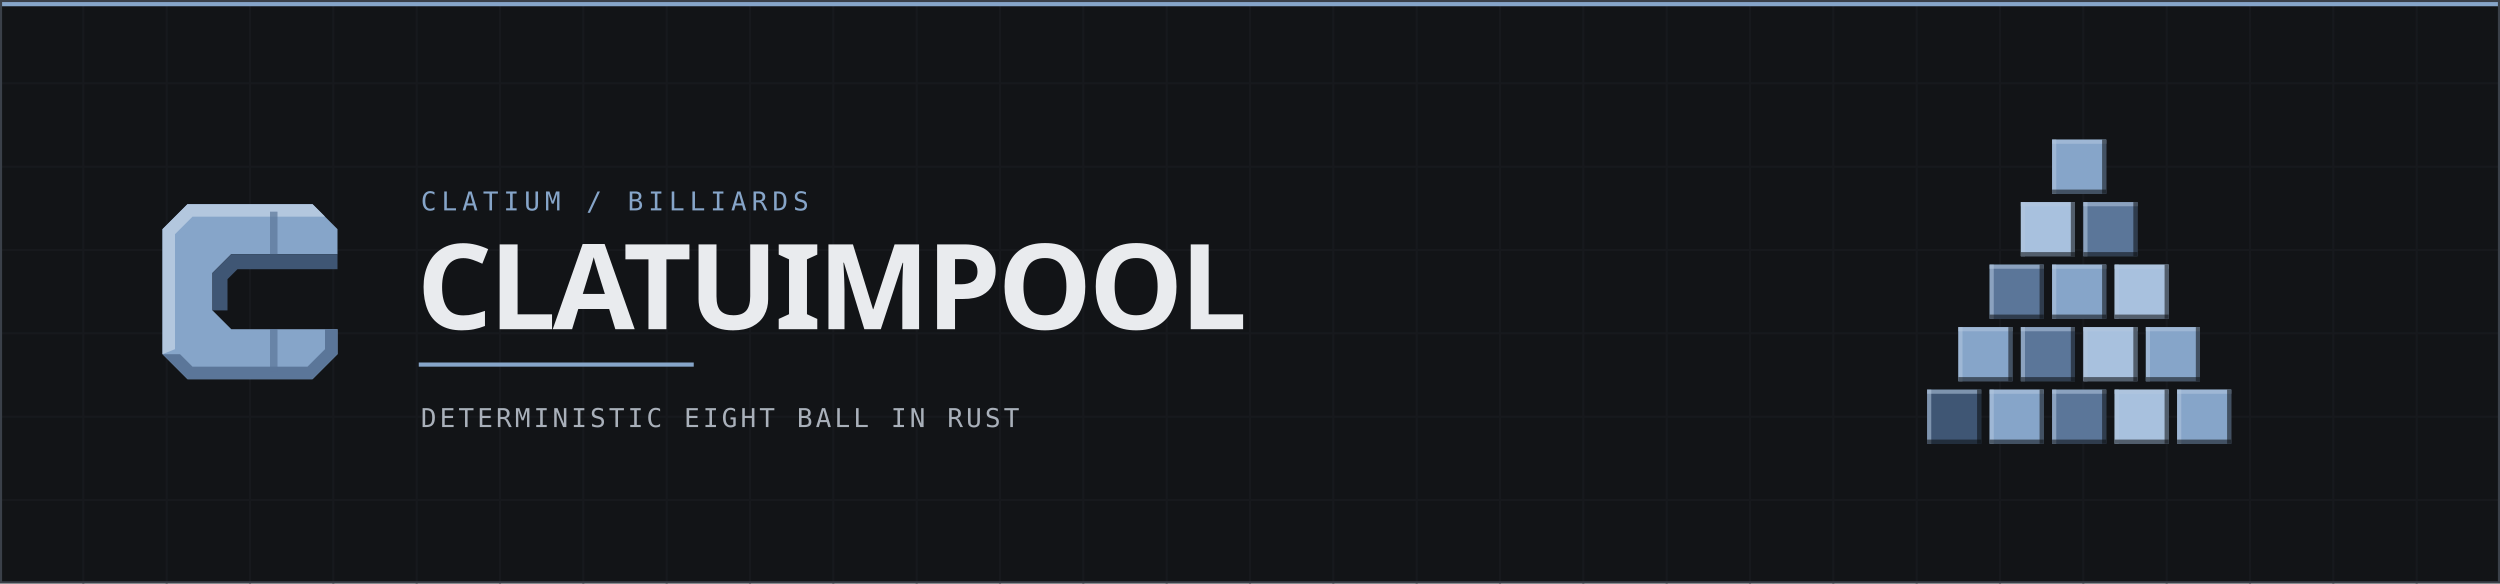
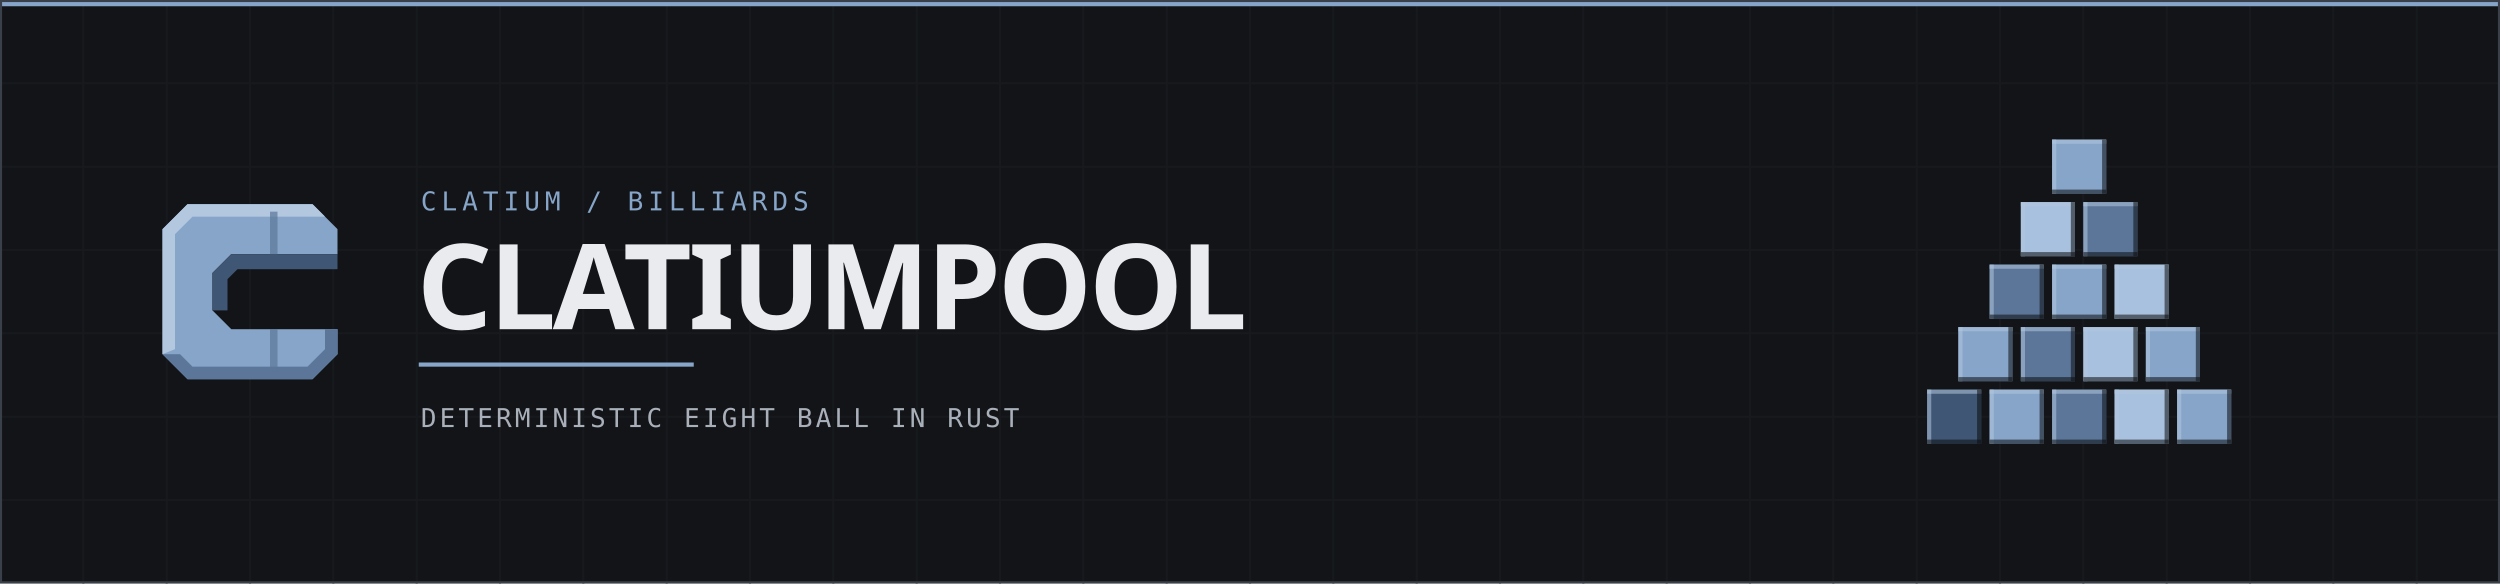
<svg xmlns="http://www.w3.org/2000/svg" viewBox="0 0 1200 280" width="1200" height="280" role="img" aria-labelledby="title desc">
  <defs>
    <clipPath id="frame">
      <rect x="0" y="0" width="1200" height="280" />
    </clipPath>
  </defs>
  <g clip-path="url(#frame)">
    <rect width="1200" height="280" fill="#121417" />
    <g stroke="#17191d" stroke-width="1">
      <path d="M40 0V280M80 0V280M120 0V280M160 0V280M200 0V280M240 0V280M280 0V280M320 0V280M360 0V280M400 0V280M440 0V280M480 0V280M520 0V280M560 0V280M600 0V280M640 0V280M680 0V280M720 0V280M760 0V280M800 0V280M840 0V280M880 0V280M920 0V280M960 0V280M1000 0V280M1040 0V280M1080 0V280M1120 0V280M1160 0V280" />
      <path d="M0 40H1200M0 80H1200M0 120H1200M0 160H1200M0 200H1200M0 240H1200" />
    </g>
    <rect x="0" y="0" width="1200" height="3" fill="#86a5c9" />
    <g transform="translate(72 92) scale(6)">
      <path fill="#86a5c9" d="M3 1H13L15 3V5H6.5L5 6.5V9.5L6.5 11H15V13L13 15H3L1 13V3Z" />
      <path fill="#b3c7de" d="M3 1H13L14 2H3.4L2 3.4V12.6L1 13V3Z" />
      <path fill="#5b7699" d="M15 11V13L13 15H3L1 13H2.4L3.4 14H12.6L14 12.6V11Z" />
      <path fill="#3f5674" d="M5 6.5L6.5 5H15V6.2H7L6.2 7V9.5H5Z" />
      <g fill="#5b7699" opacity=".7">
        <path d="M9.6 1.6h.6v3.4h-.6zM9.6 11h.6v3.4h-.6z" />
      </g>
    </g>
    <text x="202" y="101" font-family="Cascadia Mono, Consolas, ui-monospace, monospace" font-size="12.5" letter-spacing="2.4" fill="#86a5c9">CLATIUM / BILLIARDS</text>
-     <text x="200" y="158" font-family="Segoe UI, system-ui, -apple-system, sans-serif" font-size="57" font-weight="700" letter-spacing="-1.6" fill="#e9ebee">CLATUIMPOOL</text>
+     <text x="200" y="158" font-family="Segoe UI, system-ui, -apple-system, sans-serif" font-size="57" font-weight="700" letter-spacing="-1.6" fill="#e9ebee">CLATIUMPOOL</text>
    <rect x="201" y="174" width="132" height="2" fill="#86a5c9" />
    <text x="202" y="205" font-family="Cascadia Mono, Consolas, ui-monospace, monospace" font-size="12.5" letter-spacing="1.5" fill="#a9b0ba">DETERMINISTIC EIGHT BALL IN RUST</text>
    <g>
      <g>
        <rect x="985" y="67" width="26" height="26" fill="#86a5c9" />
        <rect x="985" y="67" width="26" height="2" fill="#b3c7de" opacity=".55" />
        <rect x="985" y="67" width="2" height="26" fill="#b3c7de" opacity=".55" />
        <rect x="985" y="91" width="26" height="2" fill="#0b0c0e" opacity=".55" />
        <rect x="1009" y="67" width="2" height="26" fill="#0b0c0e" opacity=".55" />
      </g>
      <g>
        <rect x="970" y="97" width="26" height="26" fill="#a8c1de" />
        <rect x="970" y="97" width="26" height="2" fill="#b3c7de" opacity=".55" />
        <rect x="970" y="97" width="2" height="26" fill="#b3c7de" opacity=".55" />
        <rect x="970" y="121" width="26" height="2" fill="#0b0c0e" opacity=".55" />
        <rect x="994" y="97" width="2" height="26" fill="#0b0c0e" opacity=".55" />
      </g>
      <g>
        <rect x="1000" y="97" width="26" height="26" fill="#5b7699" />
        <rect x="1000" y="97" width="26" height="2" fill="#b3c7de" opacity=".55" />
        <rect x="1000" y="97" width="2" height="26" fill="#b3c7de" opacity=".55" />
        <rect x="1000" y="121" width="26" height="2" fill="#0b0c0e" opacity=".55" />
        <rect x="1024" y="97" width="2" height="26" fill="#0b0c0e" opacity=".55" />
      </g>
      <g>
        <rect x="955" y="127" width="26" height="26" fill="#5b7699" />
        <rect x="955" y="127" width="26" height="2" fill="#b3c7de" opacity=".55" />
        <rect x="955" y="127" width="2" height="26" fill="#b3c7de" opacity=".55" />
        <rect x="955" y="151" width="26" height="2" fill="#0b0c0e" opacity=".55" />
        <rect x="979" y="127" width="2" height="26" fill="#0b0c0e" opacity=".55" />
      </g>
      <g>
        <rect x="985" y="127" width="26" height="26" fill="#86a5c9" />
        <rect x="985" y="127" width="26" height="2" fill="#b3c7de" opacity=".55" />
        <rect x="985" y="127" width="2" height="26" fill="#b3c7de" opacity=".55" />
        <rect x="985" y="151" width="26" height="2" fill="#0b0c0e" opacity=".55" />
        <rect x="1009" y="127" width="2" height="26" fill="#0b0c0e" opacity=".55" />
      </g>
      <g>
        <rect x="1015" y="127" width="26" height="26" fill="#a8c1de" />
        <rect x="1015" y="127" width="26" height="2" fill="#b3c7de" opacity=".55" />
        <rect x="1015" y="127" width="2" height="26" fill="#b3c7de" opacity=".55" />
        <rect x="1015" y="151" width="26" height="2" fill="#0b0c0e" opacity=".55" />
        <rect x="1039" y="127" width="2" height="26" fill="#0b0c0e" opacity=".55" />
      </g>
      <g>
        <rect x="940" y="157" width="26" height="26" fill="#86a5c9" />
        <rect x="940" y="157" width="26" height="2" fill="#b3c7de" opacity=".55" />
        <rect x="940" y="157" width="2" height="26" fill="#b3c7de" opacity=".55" />
        <rect x="940" y="181" width="26" height="2" fill="#0b0c0e" opacity=".55" />
        <rect x="964" y="157" width="2" height="26" fill="#0b0c0e" opacity=".55" />
      </g>
      <g>
        <rect x="970" y="157" width="26" height="26" fill="#5b7699" />
        <rect x="970" y="157" width="26" height="2" fill="#b3c7de" opacity=".55" />
        <rect x="970" y="157" width="2" height="26" fill="#b3c7de" opacity=".55" />
        <rect x="970" y="181" width="26" height="2" fill="#0b0c0e" opacity=".55" />
        <rect x="994" y="157" width="2" height="26" fill="#0b0c0e" opacity=".55" />
      </g>
      <g>
        <rect x="1000" y="157" width="26" height="26" fill="#a8c1de" />
        <rect x="1000" y="157" width="26" height="2" fill="#b3c7de" opacity=".55" />
        <rect x="1000" y="157" width="2" height="26" fill="#b3c7de" opacity=".55" />
        <rect x="1000" y="181" width="26" height="2" fill="#0b0c0e" opacity=".55" />
        <rect x="1024" y="157" width="2" height="26" fill="#0b0c0e" opacity=".55" />
      </g>
      <g>
        <rect x="1030" y="157" width="26" height="26" fill="#86a5c9" />
        <rect x="1030" y="157" width="26" height="2" fill="#b3c7de" opacity=".55" />
        <rect x="1030" y="157" width="2" height="26" fill="#b3c7de" opacity=".55" />
        <rect x="1030" y="181" width="26" height="2" fill="#0b0c0e" opacity=".55" />
        <rect x="1054" y="157" width="2" height="26" fill="#0b0c0e" opacity=".55" />
      </g>
      <g>
        <rect x="925" y="187" width="26" height="26" fill="#3f5674" />
        <rect x="925" y="187" width="26" height="2" fill="#b3c7de" opacity=".55" />
        <rect x="925" y="187" width="2" height="26" fill="#b3c7de" opacity=".55" />
        <rect x="925" y="211" width="26" height="2" fill="#0b0c0e" opacity=".55" />
        <rect x="949" y="187" width="2" height="26" fill="#0b0c0e" opacity=".55" />
      </g>
      <g>
        <rect x="955" y="187" width="26" height="26" fill="#86a5c9" />
        <rect x="955" y="187" width="26" height="2" fill="#b3c7de" opacity=".55" />
        <rect x="955" y="187" width="2" height="26" fill="#b3c7de" opacity=".55" />
        <rect x="955" y="211" width="26" height="2" fill="#0b0c0e" opacity=".55" />
        <rect x="979" y="187" width="2" height="26" fill="#0b0c0e" opacity=".55" />
      </g>
      <g>
        <rect x="985" y="187" width="26" height="26" fill="#5b7699" />
        <rect x="985" y="187" width="26" height="2" fill="#b3c7de" opacity=".55" />
        <rect x="985" y="187" width="2" height="26" fill="#b3c7de" opacity=".55" />
        <rect x="985" y="211" width="26" height="2" fill="#0b0c0e" opacity=".55" />
        <rect x="1009" y="187" width="2" height="26" fill="#0b0c0e" opacity=".55" />
      </g>
      <g>
        <rect x="1015" y="187" width="26" height="26" fill="#a8c1de" />
        <rect x="1015" y="187" width="26" height="2" fill="#b3c7de" opacity=".55" />
        <rect x="1015" y="187" width="2" height="26" fill="#b3c7de" opacity=".55" />
        <rect x="1015" y="211" width="26" height="2" fill="#0b0c0e" opacity=".55" />
        <rect x="1039" y="187" width="2" height="26" fill="#0b0c0e" opacity=".55" />
      </g>
      <g>
        <rect x="1045" y="187" width="26" height="26" fill="#86a5c9" />
        <rect x="1045" y="187" width="26" height="2" fill="#b3c7de" opacity=".55" />
        <rect x="1045" y="187" width="2" height="26" fill="#b3c7de" opacity=".55" />
        <rect x="1045" y="211" width="26" height="2" fill="#0b0c0e" opacity=".55" />
        <rect x="1069" y="187" width="2" height="26" fill="#0b0c0e" opacity=".55" />
      </g>
    </g>
    <rect x="0.5" y="0.5" width="1199" height="279" fill="none" stroke="#3a4049" stroke-width="1" />
  </g>
</svg>
